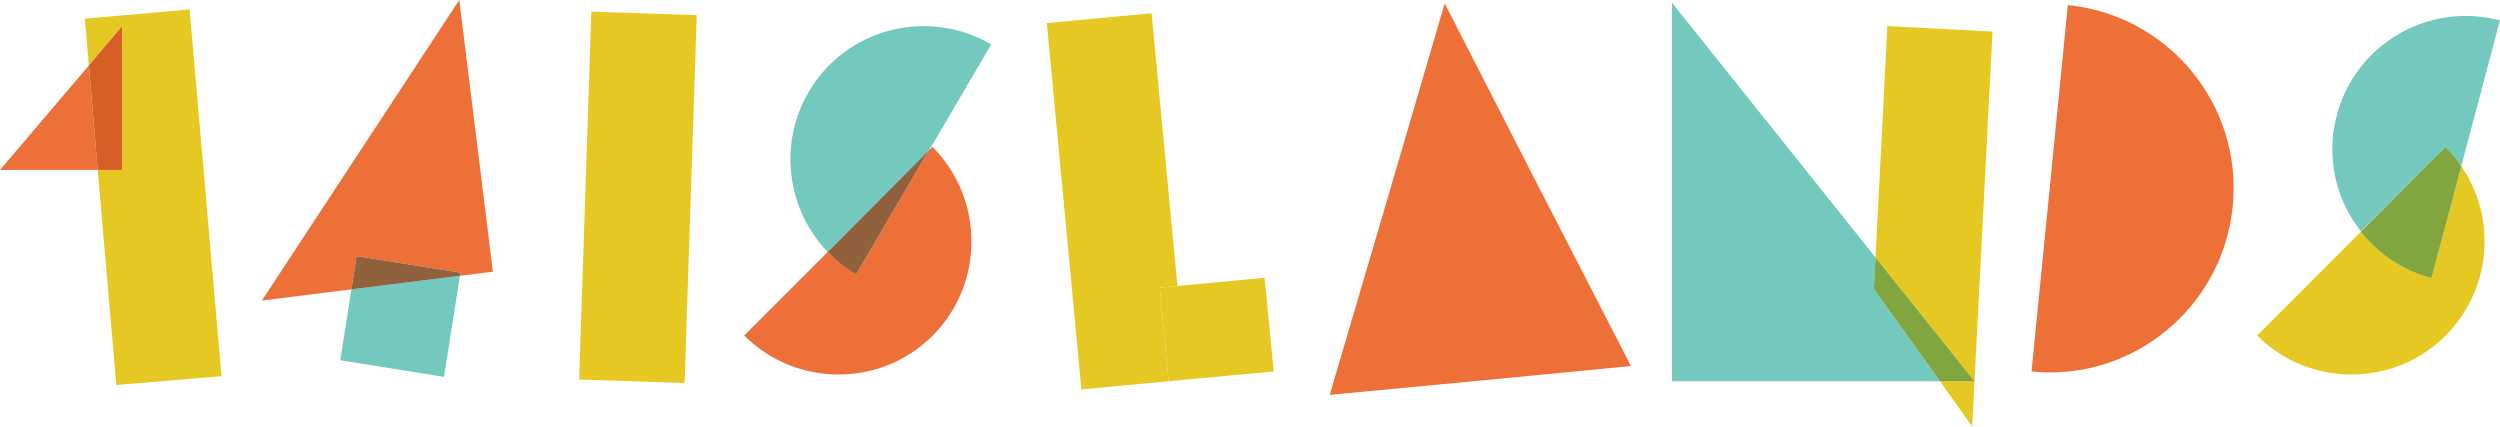
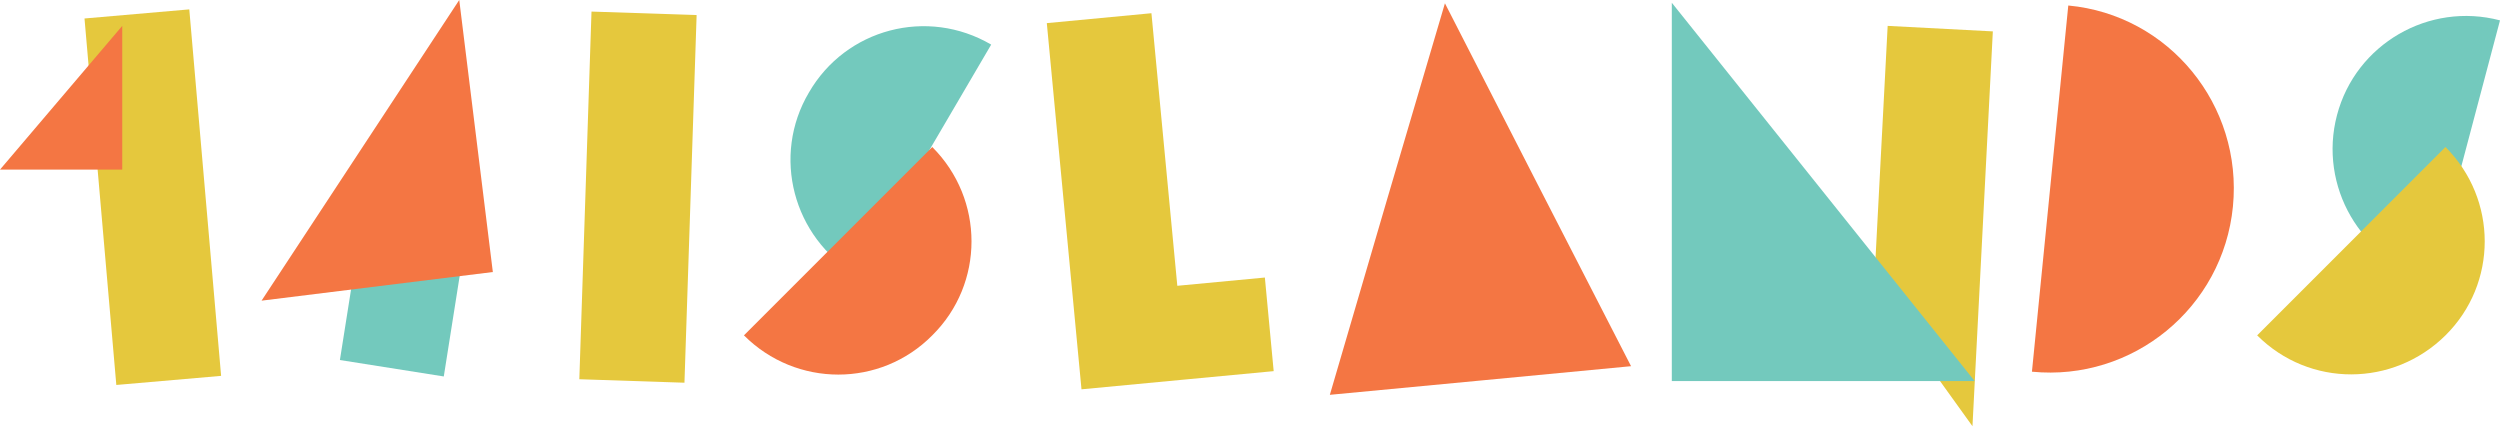
- <svg xmlns="http://www.w3.org/2000/svg" version="1.1" id="Layer_1" x="0px" y="0px" viewBox="0 0 737 125.7" enable-background="new 0 0 737 125.7" xml:space="preserve">
-   <rect x="133.8" y="42.6" transform="matrix(3.309256e-02 -0.9995 0.9995 3.309256e-02 123.7261 244.2133)" fill="#E6C823" width="108.5" height="31.1" />
-   <polygon fill="#E6C823" points="339.5,3.9 308.6,6.8 318.8,114.8 349.7,111.9 344.5,112.4 341.9,84.8 347.1,84.3 " />
-   <polygon fill="#E6C823" points="372.8,81.9 347.1,84.3 341.9,84.8 344.5,112.4 349.7,111.9 375.5,109.5 " />
-   <polygon fill="#E6C823" points="55.9,2.8 25,5.5 26.2,19.3 36,7.7 36,50.1 28.8,50.1 34.3,113.5 65.3,110.9 " />
-   <polygon fill="#73C9BD" points="135.6,81.3 103.6,85.3 100.3,106.2 130.9,111.1 " />
-   <polygon fill="#ED7039" points="26.2,19.3 0,50.1 28.8,50.1 " />
-   <polygon fill="#D65E27" points="36,7.7 26.2,19.3 28.8,50.1 36,50.1 " />
-   <polygon fill="#ED7039" points="135.4,0 77.2,88.6 103.6,85.3 105.1,75.5 135.8,80.4 135.6,81.3 145.3,80.1 " />
-   <polygon fill="#90613C" points="105.1,75.5 103.6,85.3 135.6,81.3 135.8,80.4 " />
-   <path fill="#73C9BD" d="M272.3,7.7c-13.5,0-26.6,6.9-33.9,19.4c-9.1,15.5-6.3,34.8,5.6,47.2l29.8-29.8l18.4-31.4  C285.9,9.4,279.1,7.7,272.3,7.7" />
-   <path fill="#ED7039" d="M274.9,43.3l-1.2,1.2l-21.3,36.4c-3.2-1.9-6-4.1-8.4-6.6l-24.6,24.6c7.7,7.7,17.7,11.5,27.8,11.5  s20.1-3.8,27.8-11.5C290.2,83.6,290.2,58.7,274.9,43.3" />
-   <path fill="#90613C" d="M273.7,44.5L244,74.3c2.4,2.5,5.2,4.8,8.4,6.6L273.7,44.5z" />
-   <polygon fill="#ED7039" points="425.9,1 409,58.7 392,116.4 436.4,112.2 480.8,107.9 453.3,54.5 " />
-   <polygon fill="#E6C823" points="556.4,7.7 552.9,75.9 582.1,112.4 571.9,112.4 581.4,125.7 587.4,9.3 " />
-   <polygon fill="#73C9BD" points="492.9,0.8 492.9,112.4 537.5,112.4 571.9,112.4 552.4,85.2 552.9,75.9 " />
-   <polygon fill="#81A53F" points="552.9,75.9 552.4,85.2 571.9,112.4 582.1,112.4 " />
-   <path fill="#73C9BD" d="M726.9,4.7c-17.4,0-33.3,11.6-38,29.2c-3.3,12.4-0.3,25,7.1,34.3l24.9-24.9c1.8,1.8,3.3,3.6,4.7,5.6L737,6  C733.6,5.1,730.2,4.7,726.9,4.7" />
-   <path fill="#E6C823" d="M725.6,49l-8.8,33c-8.6-2.3-15.7-7.2-20.8-13.7l-30.6,30.6c7.7,7.7,17.7,11.5,27.8,11.5  c10.1,0,20.1-3.8,27.8-11.5C734.5,85.3,736.1,64.3,725.6,49" />
-   <path fill="#81A53F" d="M720.9,43.3L696,68.3c5.1,6.5,12.2,11.4,20.8,13.7l8.8-33C724.3,47,722.7,45.1,720.9,43.3" />
-   <path fill="#ED7039" d="M609.6,1.5l-10.7,108c1.8,0.2,3.6,0.3,5.4,0.3c27.5,0,51.1-20.9,53.9-48.9C661.2,31,639.4,4.5,609.6,1.5" />
+ <svg xmlns="http://www.w3.org/2000/svg" version="1.1" id="Layer_1" x="0px" y="0px" viewBox="0 0 454 77.4" enable-background="new 0 0 454 77.4" xml:space="preserve">
+   <rect x="18.2" y="2.4" transform="matrix(0.9963 -8.651133e-02 8.651133e-02 0.9963 -2.9954 2.5396)" fill="#E5C83D" width="19.1" height="66.8" />
+   <rect x="106.3" y="2.4" transform="matrix(0.9995 3.308611e-02 -3.308611e-02 0.9995 1.2489 -3.8139)" fill="#E5C83D" width="19.1" height="66.8" />
+   <rect x="63.1" y="47.9" transform="matrix(0.9877 0.1562 -0.1562 0.9877 9.8679 -10.6511)" fill="#73C9BD" width="19.1" height="19.1" />
+   <polygon fill="#E5C83D" points="231.3,67.4 229.7,50.4 213.8,51.9 209.1,2.4 190.1,4.2 196.4,70.7 215.4,68.9 215.4,68.9 " />
+   <polygon fill="#F47643" points="22.2,30.8 0,30.8 22.2,4.7 " />
+   <polygon fill="#F47643" points="89.5,49.4 47.5,54.6 83.4,0 " />
+   <path fill="#73C9BD" d="M180,8.1l-24.5,41.8c-11.5-6.8-15.4-21.6-8.6-33.1C153.6,5.2,168.4,1.3,180,8.1z" />
+   <path fill="#F47643" d="M135.1,60.9l34.2-34.2c9.5,9.5,9.5,24.8,0,34.2C159.9,70.4,144.6,70.4,135.1,60.9z" />
+   <polygon fill="#F47643" points="262.4,0.6 279.3,33.6 296.2,66.5 268.9,69.1 241.5,71.7 251.9,36.2 " />
+   <polygon fill="#E5C83D" points="358.2,77.4 340.3,52.5 342.8,4.7 361.9,5.7 " />
+   <polygon fill="#73C9BD" points="303.6,0.5 358.6,69.2 331.1,69.2 303.6,69.2 " />
+   <path fill="#73C9BD" d="M454,3.7l-12.4,46.8c-12.9-3.4-20.6-16.7-17.2-29.6S441.1,0.3,454,3.7z" />
+   <path fill="#E5C83D" d="M409.9,60.9l34.2-34.2c9.5,9.5,9.5,24.8,0,34.2S419.4,70.4,409.9,60.9z" />
+   <path fill="#F47643" d="M405.5,37.5c-1.8,18.4-18.2,31.8-36.5,30l6.6-66.5C393.9,2.7,407.3,19.1,405.5,37.5z" />
</svg>
